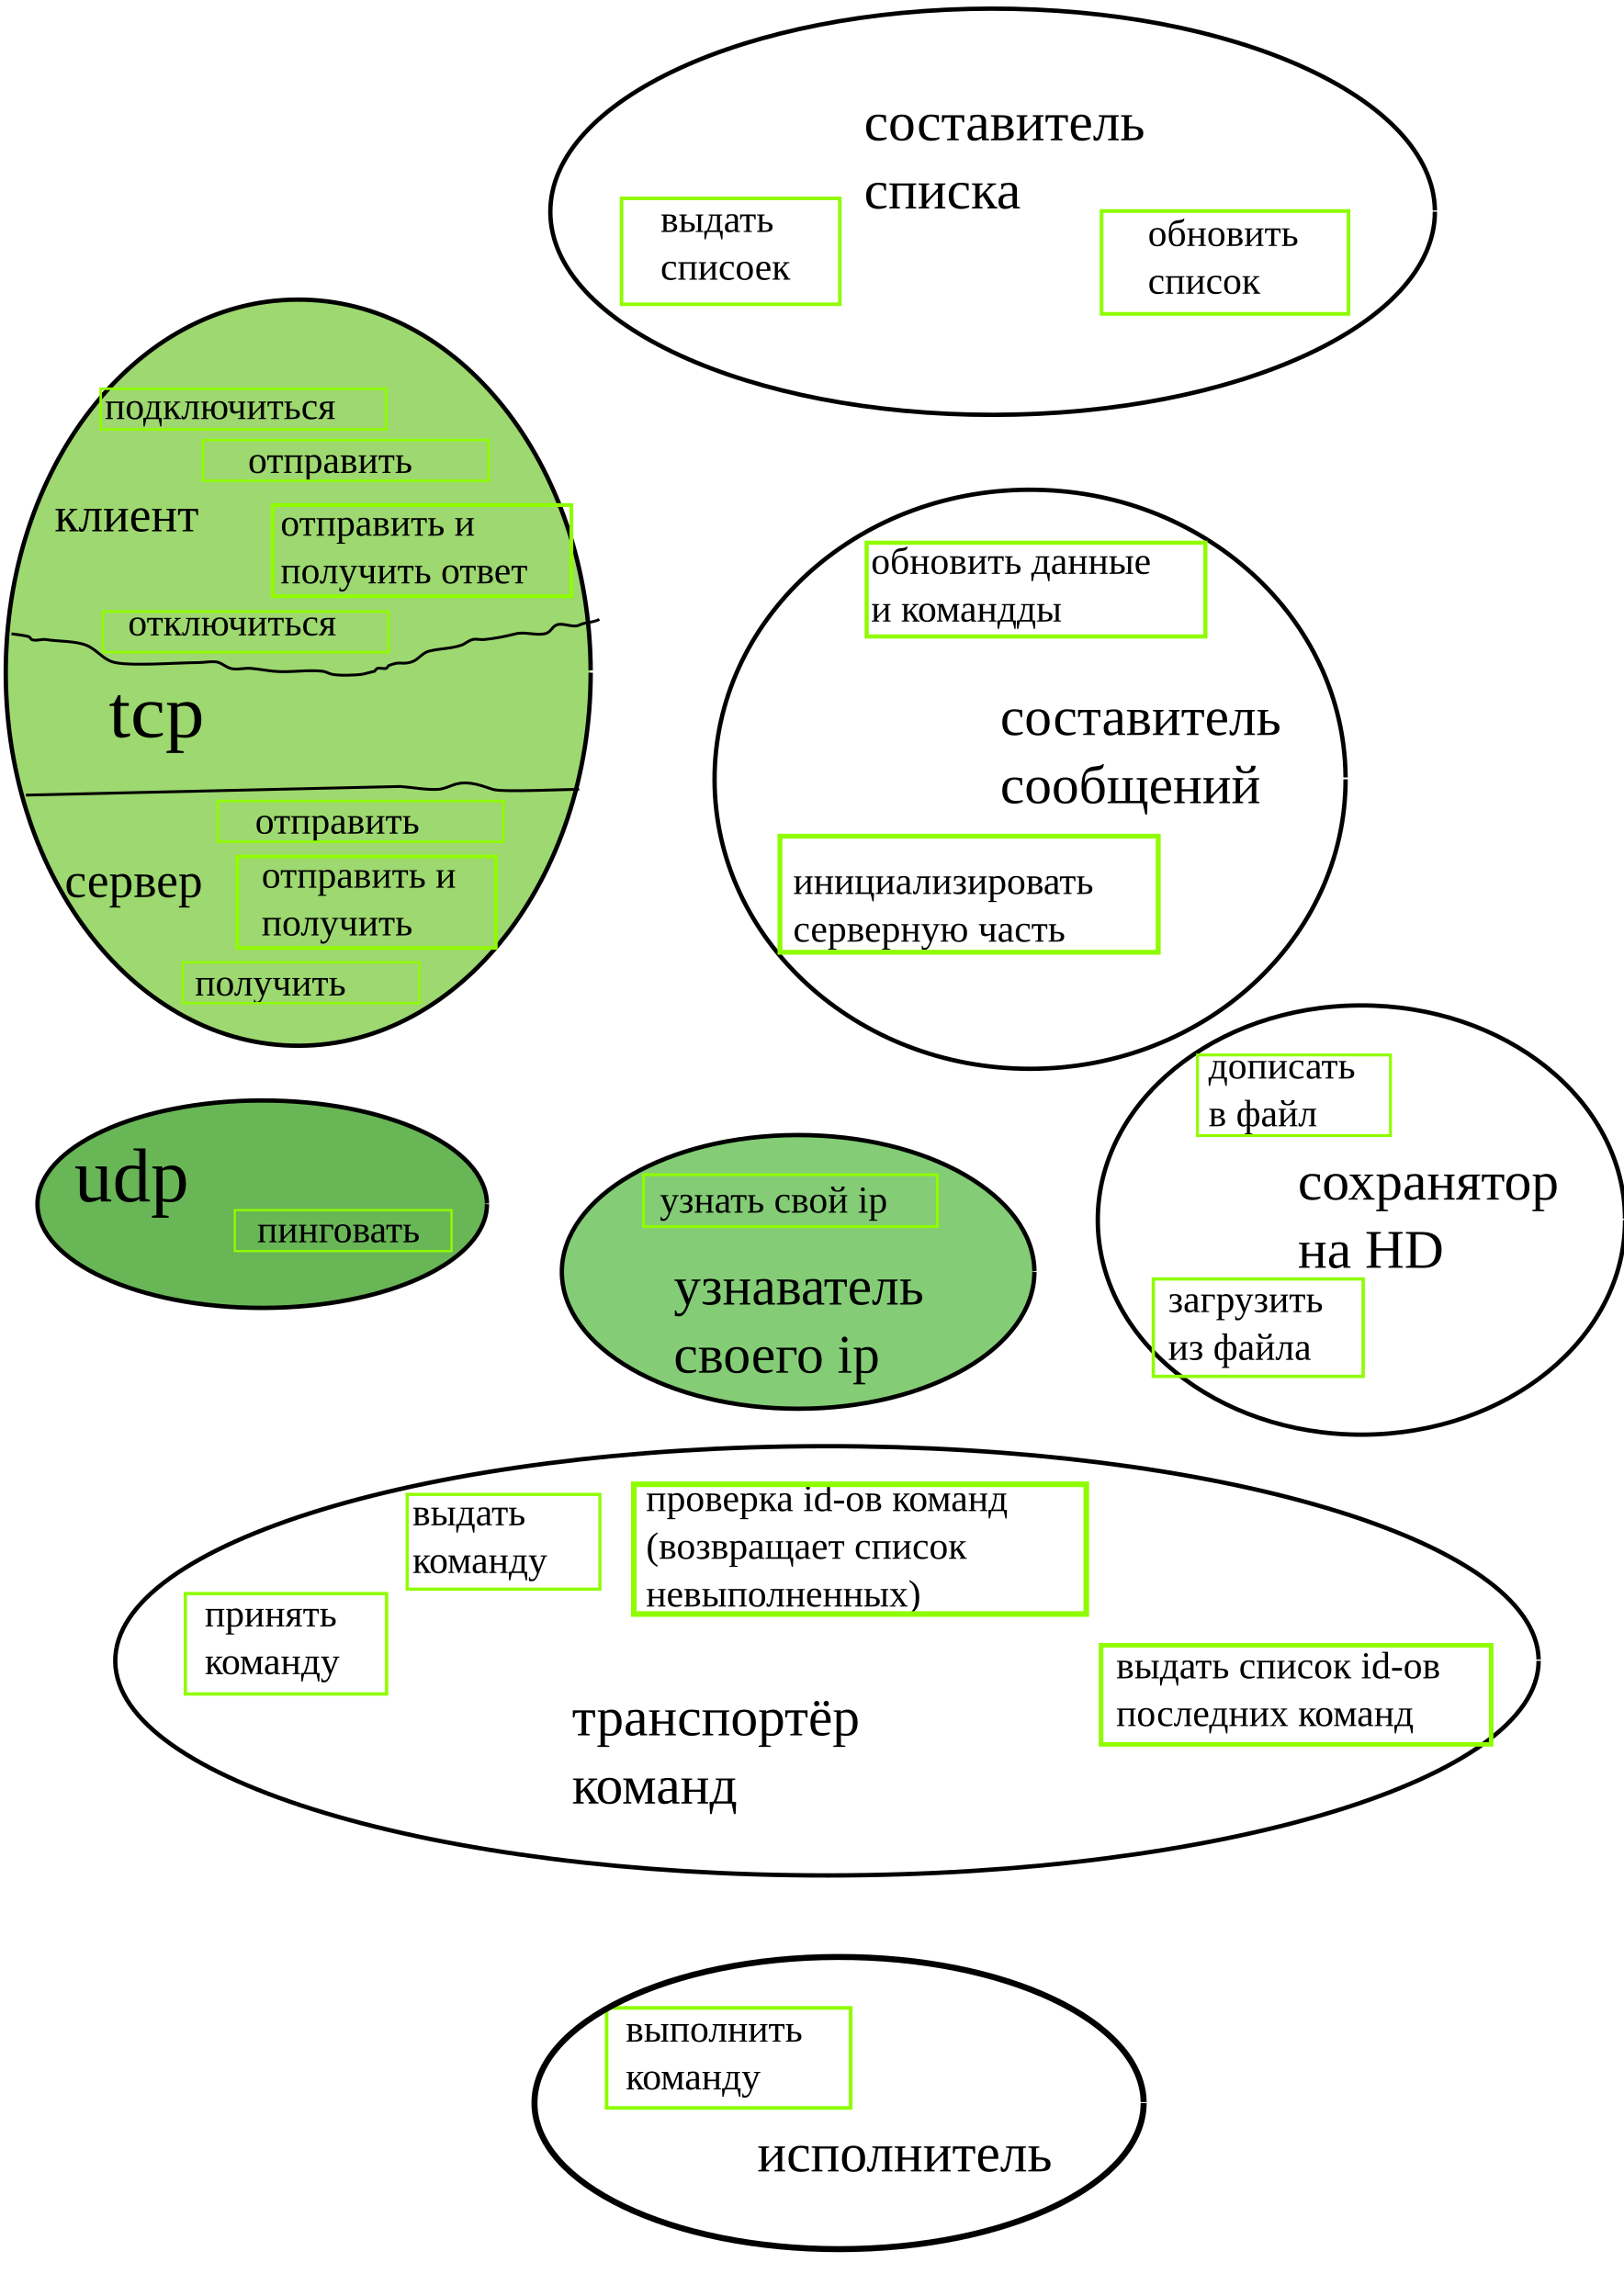
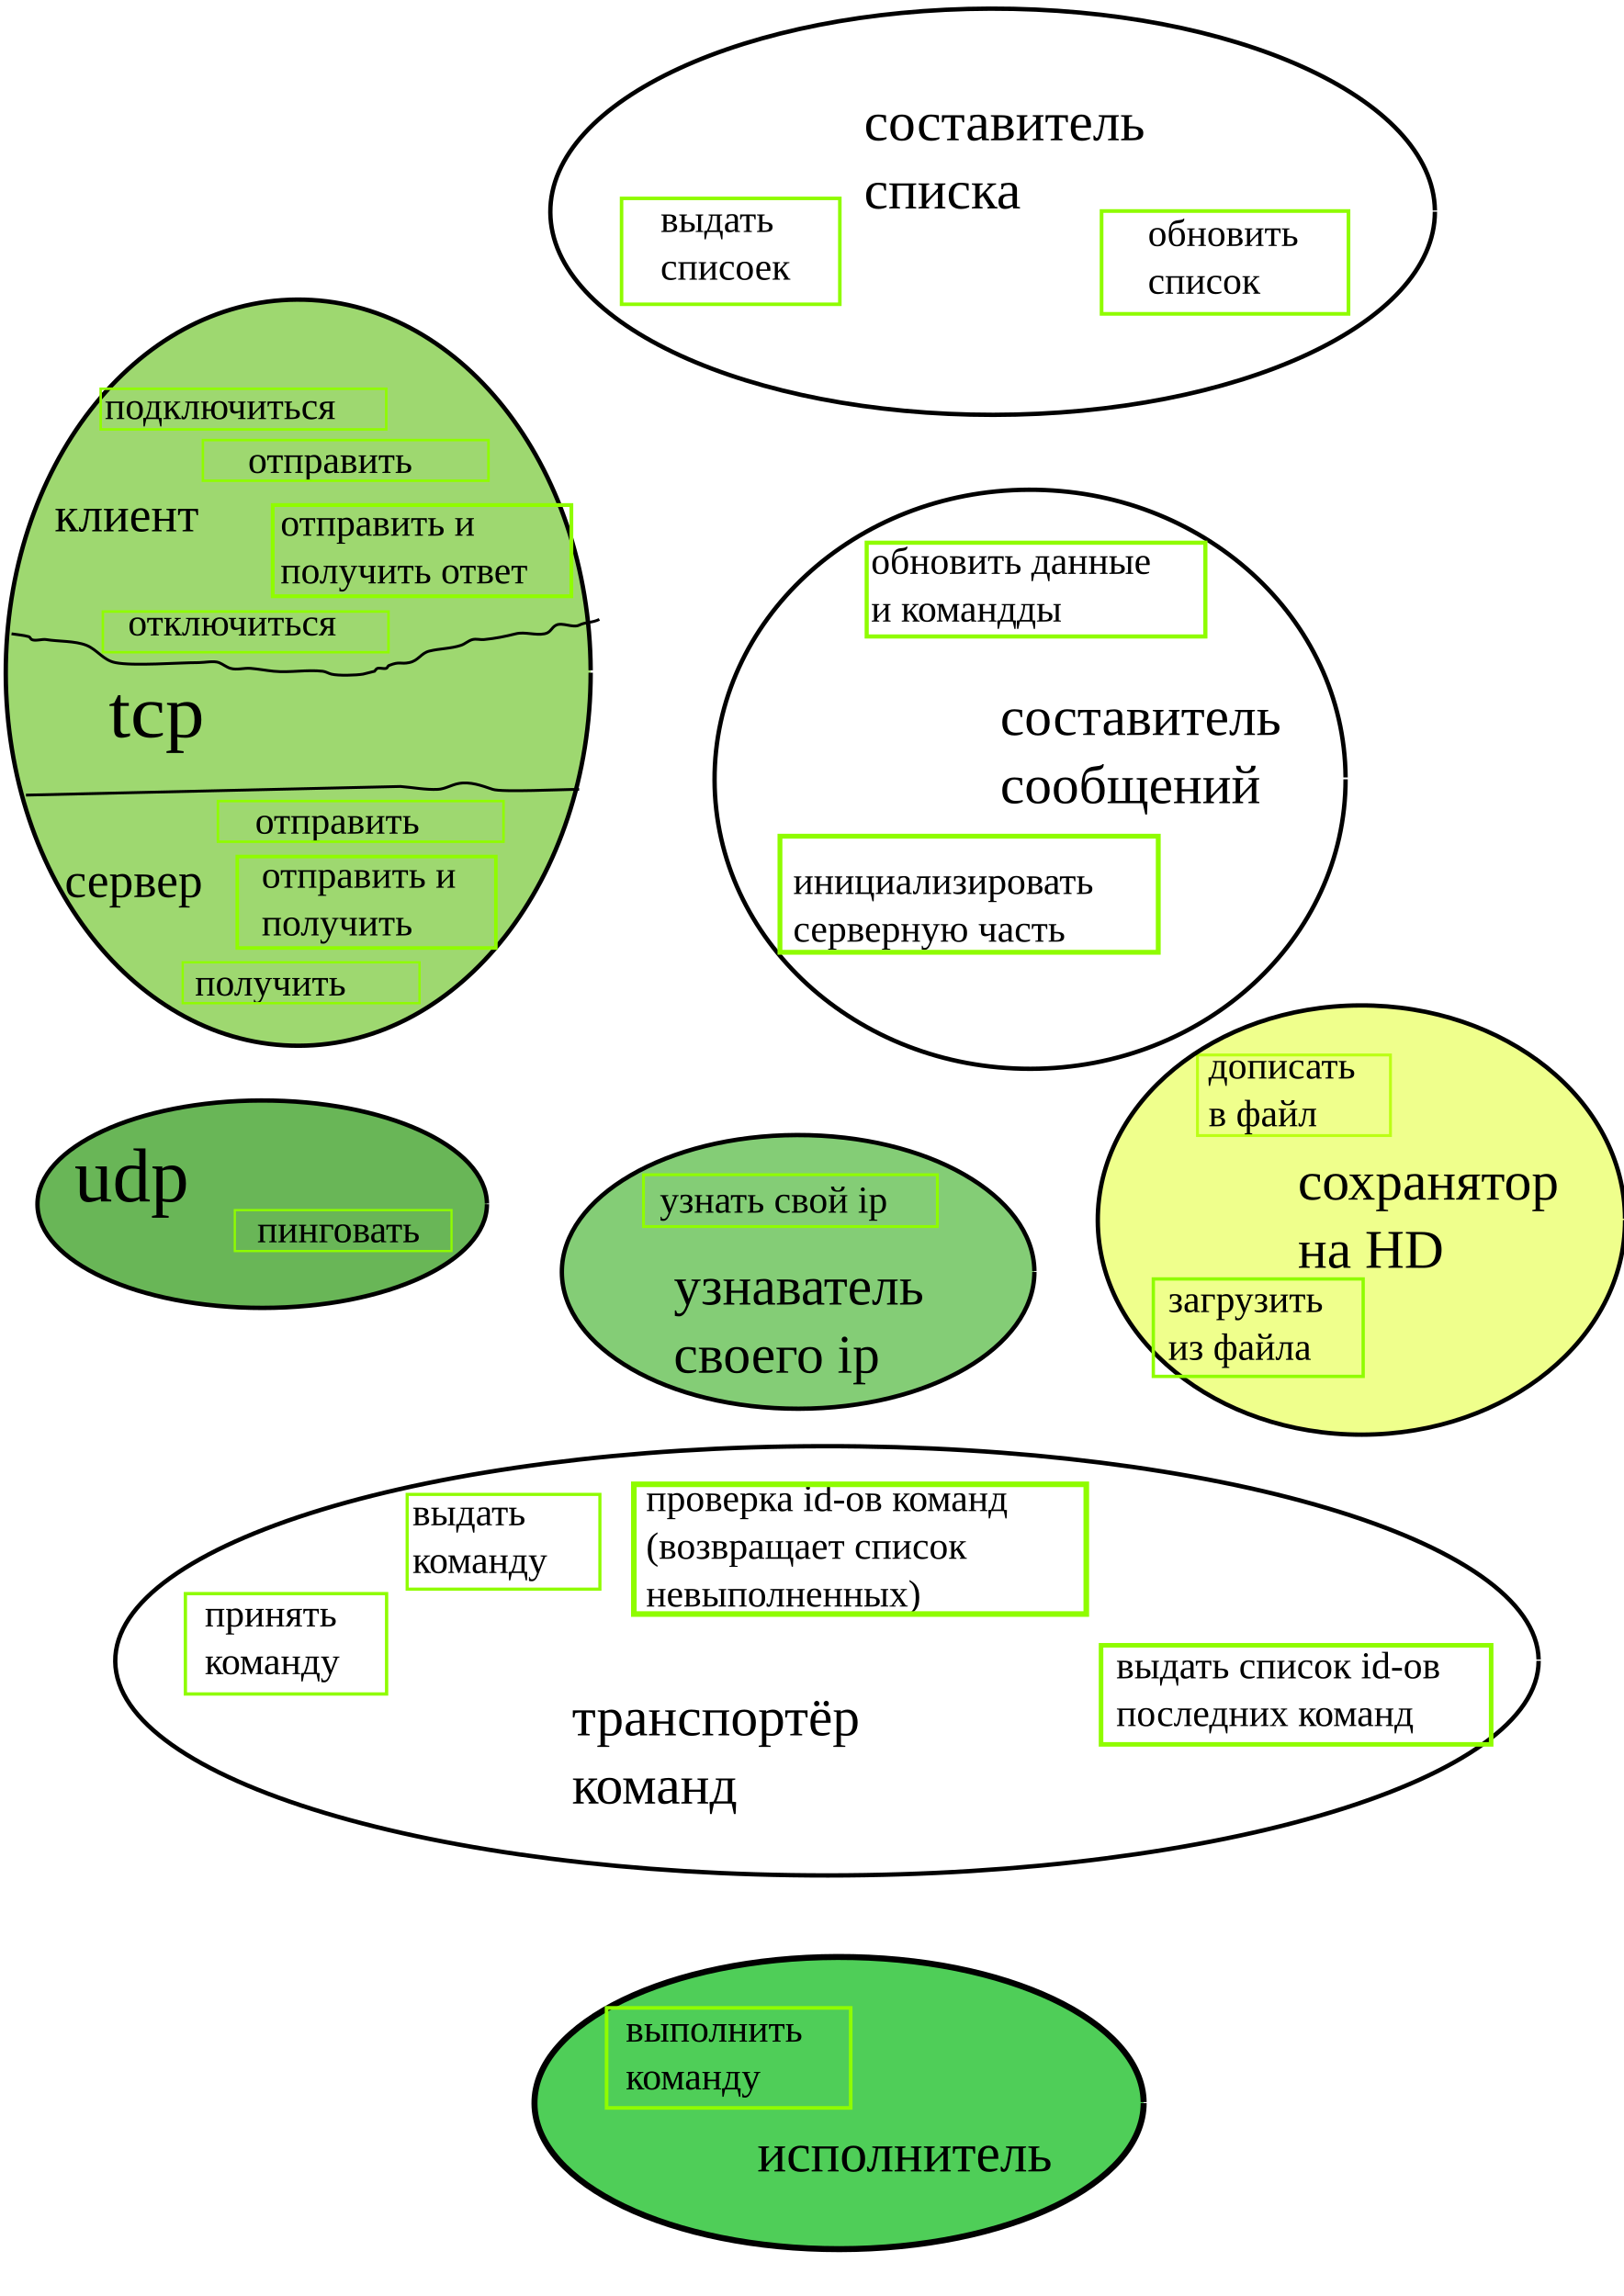
<svg xmlns="http://www.w3.org/2000/svg" width="210mm" height="297mm" viewBox="0 0 210 297" version="1.1" id="svg1">
  <defs id="defs1">
    <rect x="328.169" y="573.239" width="133.803" height="43.662" id="rect58" />
    <linearGradient id="swatch47">
      <stop style="stop-color:#000000;stop-opacity:1;" offset="0" id="stop47" />
    </linearGradient>
    <rect x="661.216" y="507.543" width="104.328" height="53.574" id="rect39" />
    <rect x="625.97" y="487.805" width="42.295" height="36.656" id="rect38" />
    <rect x="344.002" y="620.331" width="88.82" height="49.344" id="rect33" />
    <rect x="59.815" y="412.72" width="175.456" height="61.808" id="rect27" />
    <rect x="73.771" y="249.227" width="1.994" height="37.883" id="rect25" />
    <rect x="143.555" y="239.258" width="207.357" height="81.747" id="rect16" />
    <rect x="364.869" y="340.943" width="161.099" height="69.683" id="rect9" />
    <rect x="454.591" y="211.345" width="103.679" height="53.833" id="rect6" />
    <rect x="197.388" y="27.913" width="200.574" height="85.092" id="rect4" />
    <rect x="191.407" y="25.92" width="157.512" height="47.852" id="rect3" />
    <rect x="193.4" y="929.119" width="141.561" height="39.876" id="rect2" />
  </defs>
  <g id="layer1">
+     <rect style="fill:#00ff00;fill-opacity:0;fill-rule:evenodd;stroke:#8ffc00;stroke-width:0.374;stroke-dasharray:none;stroke-opacity:1" id="rect52-47" width="24.958" height="10.425" x="154.875" y="136.466" />
    <text xml:space="preserve" transform="scale(0.2645833)" id="text2" style="text-align:start;writing-mode:lr-tb;direction:ltr;white-space:pre;shape-inside:url(#rect2);fill:#000000;font-size:18.667px" />
    <path style="fill:#249409;fill-opacity:0.68;fill-rule:evenodd;stroke:#000000;stroke-width:0.565;stroke-dasharray:none;stroke-opacity:1" id="path49" d="M 62.978,155.769 A 29.067,13.415 0 0 1 33.957,169.184 29.067,13.415 0 0 1 4.845,155.811 29.067,13.415 0 0 1 33.773,142.353 29.067,13.415 0 0 1 62.978,155.684" />
    <text xml:space="preserve" transform="scale(0.2645833)" id="text3" style="font-size:18.667px;text-align:start;writing-mode:lr-tb;direction:ltr;white-space:pre;shape-inside:url(#rect3);fill:#000000" />
+     <path style="fill:#00b90e;fill-opacity:0.689;fill-rule:evenodd;stroke:#000000;stroke-width:0.781;stroke-dasharray:none;stroke-opacity:1" id="path49-6" d="m 147.913,272.043 a 39.393,18.897 0 0 1 -39.331,18.897 39.393,18.897 0 0 1 -39.456,-18.838 39.393,18.897 0 0 1 39.206,-18.957 39.393,18.897 0 0 1 39.58,18.777" />
    <text xml:space="preserve" transform="matrix(0.2645833,0,0,0.2645833,59.15391,4.028248)" id="text4" style="font-size:26.667px;text-align:start;writing-mode:lr-tb;direction:ltr;white-space:pre;shape-inside:url(#rect4);shape-padding:1.41;fill:#000000">
-       <tspan x="198.799" y="53.344" id="tspan2">составитель </tspan>
-       <tspan x="198.799" y="86.678" id="tspan3">списка</tspan>
+       <tspan x="198.799" y="53.344" id="tspan1">составитель </tspan>
+       <tspan x="198.799" y="86.678" id="tspan48">списка</tspan>
    </text>
    <text xml:space="preserve" style="font-size:4.939px;text-align:start;writing-mode:lr-tb;direction:ltr;text-anchor:start;white-space:pre;inline-size:29.287;fill:#000000;stroke-width:0.265" x="70.162" y="81.24" id="text5" transform="translate(15.2628,-51.23452)">
-       <tspan x="70.162" y="81.24" id="tspan4">выдать </tspan>
-       <tspan x="70.162" y="87.413" id="tspan5">списоек</tspan>
+       <tspan x="70.162" y="81.24" id="tspan49">выдать </tspan>
+       <tspan x="70.162" y="87.413" id="tspan50">списоек</tspan>
    </text>
    <path style="fill:#52b900;fill-opacity:0.56;fill-rule:evenodd;stroke:#000000;stroke-width:0.565;stroke-dasharray:none;stroke-opacity:1" id="path47" d="M 76.394,87.014 A 37.824,48.259 0 0 1 38.629,135.273 37.824,48.259 0 0 1 0.745,87.167 37.824,48.259 0 0 1 38.39,38.756 37.824,48.259 0 0 1 76.393,86.709" />
    <text xml:space="preserve" transform="matrix(0.2645833,0,0,0.2645833,32.82583,-1.492083)" id="text9" style="font-size:26.667px;text-align:start;writing-mode:lr-tb;direction:ltr;white-space:pre;shape-inside:url(#rect9);fill:#000000">
-       <tspan x="364.869" y="364.964" id="tspan6">составитель </tspan>
-       <tspan x="364.869" y="398.297" id="tspan7">сообщений </tspan>
+       <tspan x="364.869" y="364.964" id="tspan51">составитель </tspan>
+       <tspan x="364.869" y="398.297" id="tspan52">сообщений </tspan>
    </text>
    <text xml:space="preserve" style="font-size:9.878px;text-align:start;writing-mode:lr-tb;direction:ltr;text-anchor:start;fill:#000000;stroke-width:0.538" x="13.711" y="97.786" id="text7" transform="scale(1.025651,0.9749907)">
      <tspan style="font-size:9.878px;stroke-width:0.538" x="13.711" y="97.786" id="tspan8">tcp</tspan>
    </text>
    <text xml:space="preserve" transform="matrix(0.2645833,0,0,0.2645833,28.18409,-28.55068)" id="text6" style="font-size:18.667px;text-align:start;writing-mode:lr-tb;direction:ltr;white-space:pre;shape-inside:url(#rect6);fill:#000000">
-       <tspan x="454.59" y="228.16" id="tspan9">обновить </tspan>
-       <tspan x="454.59" y="251.493" id="tspan12">список</tspan>
+       <tspan x="454.59" y="228.16" id="tspan53">обновить </tspan>
+       <tspan x="454.59" y="251.493" id="tspan54">список</tspan>
    </text>
    <text xml:space="preserve" style="font-size:7.056px;text-align:start;writing-mode:lr-tb;direction:ltr;text-anchor:start;fill:#000000;stroke-width:0.265" x="73.976" y="224.474" id="text10">
      <tspan id="tspan10" style="font-size:7.056px;stroke-width:0.265" x="73.976" y="224.474">транспортёр</tspan>
      <tspan style="font-size:7.056px;stroke-width:0.265" x="73.976" y="233.294" id="tspan11">команд</tspan>
    </text>
    <text xml:space="preserve" style="font-size:7.056px;text-align:start;writing-mode:lr-tb;direction:ltr;text-anchor:start;fill:#000000;stroke-width:0.265" x="97.942" y="280.882" id="text12">
      <tspan style="font-size:7.056px;stroke-width:0.265" x="97.942" y="280.882" id="tspan13">исполнитель</tspan>
    </text>
    <text xml:space="preserve" style="font-size:9.878px;text-align:start;writing-mode:lr-tb;direction:ltr;text-anchor:start;fill:#000000;stroke-width:0.265" x="9.621" y="155.411" id="text14">
      <tspan id="tspan14" style="font-size:9.878px;stroke-width:0.265" x="9.621" y="155.411">udp</tspan>
    </text>
    <text xml:space="preserve" style="font-size:4.939px;text-align:start;writing-mode:lr-tb;direction:ltr;text-anchor:start;fill:#000000;stroke-width:0.265" x="33.26" y="160.693" id="text15">
      <tspan id="tspan15" style="stroke-width:0.265" x="33.26" y="160.693">пинговать</tspan>
    </text>
    <text xml:space="preserve" transform="matrix(0.2645833,0,0,0.2645833,-24.43192,-13.54577)" id="text16" style="font-size:18.667px;text-align:start;writing-mode:lr-tb;direction:ltr;white-space:pre;shape-inside:url(#rect16);fill:#000000;stroke-width:5.915;stroke-dasharray:none">
-       <tspan x="143.555" y="256.072" id="tspan16">подключиться</tspan>
+       <tspan x="143.555" y="256.072" id="tspan55">подключиться</tspan>
    </text>
+     <path style="fill:#e0ff28;fill-opacity:0.534;fill-rule:evenodd;stroke:#000000;stroke-width:0.565;stroke-dasharray:none;stroke-opacity:1" id="path51" d="m 210.176,157.818 a 34.098,27.763 0 0 1 -34.044,27.763 34.098,27.763 0 0 1 -34.152,-27.675 34.098,27.763 0 0 1 33.935,-27.85 34.098,27.763 0 0 1 34.259,27.586" />
    <text xml:space="preserve" style="font-size:4.939px;text-align:start;writing-mode:lr-tb;direction:ltr;text-anchor:start;fill:#000000;stroke-width:0.265" x="36.272" y="69.287" id="text17">
      <tspan id="tspan17" style="stroke-width:0.265" x="36.272" y="69.287">отправить и</tspan>
      <tspan style="stroke-width:0.265" x="36.272" y="75.461" id="tspan18">получить ответ</tspan>
    </text>
    <text xml:space="preserve" style="font-size:6.35px;text-align:start;writing-mode:lr-tb;direction:ltr;text-anchor:start;fill:#000000;stroke-width:0.265" x="7.065" y="68.723" id="text19">
      <tspan style="stroke-width:0.265" x="7.065" y="68.723" id="tspan24">клиент</tspan>
    </text>
    <text xml:space="preserve" transform="scale(0.2645833)" id="text25" style="fill:#000000;text-align:start;writing-mode:lr-tb;text-orientation:auto;direction:ltr;font-size:24px;white-space:pre;shape-inside:url(#rect25)" />
    <text xml:space="preserve" style="font-size:4.939px;text-align:start;writing-mode:lr-tb;direction:ltr;text-anchor:start;fill:#000000;stroke-width:0.265" x="16.556" y="82.192" id="text26">
      <tspan id="tspan26" style="stroke-width:0.265" x="16.556" y="82.192">отключиться</tspan>
    </text>
    <text xml:space="preserve" transform="matrix(0.2645833,0,0,0.2645833,-7.460416,1.119062)" id="text27" style="font-size:24px;text-align:start;writing-mode:lr-tb;direction:ltr;white-space:pre;shape-inside:url(#rect27);fill:#000000">
-       <tspan x="59.814" y="434.339" id="tspan19">сервер</tspan>
+       <tspan x="59.814" y="434.339" id="tspan56">сервер</tspan>
    </text>
    <text xml:space="preserve" style="font-size:4.939px;text-align:start;writing-mode:lr-tb;direction:ltr;text-anchor:start;fill:#000000;stroke-width:0.265" x="25.22" y="128.775" id="text28">
      <tspan style="stroke-width:0.265" x="25.22" y="128.775" id="tspan29">получить</tspan>
    </text>
    <text xml:space="preserve" style="font-size:4.939px;text-align:start;writing-mode:lr-tb;direction:ltr;text-anchor:start;fill:#000000;stroke-width:0.265" x="26.484" y="210.384" id="text32">
      <tspan id="tspan32" style="stroke-width:0.265" x="26.484" y="210.384">принять </tspan>
      <tspan style="stroke-width:0.265" x="26.484" y="216.557" id="tspan33">команду</tspan>
    </text>
    <text xml:space="preserve" transform="matrix(0.2645833,0,0,0.2645833,-37.6751,28.7226)" id="text33" style="font-size:18.667px;text-align:start;writing-mode:lr-tb;direction:ltr;white-space:pre;shape-inside:url(#rect33);fill:#000000">
-       <tspan x="344.002" y="637.144" id="tspan20">выдать </tspan>
-       <tspan x="344.002" y="660.478" id="tspan21">команду</tspan>
+       <tspan x="344.002" y="637.144" id="tspan57">выдать </tspan>
+       <tspan x="344.002" y="660.478" id="tspan58">команду</tspan>
    </text>
    <text xml:space="preserve" style="font-size:4.939px;text-align:start;writing-mode:lr-tb;direction:ltr;text-anchor:start;white-space:pre;inline-size:50.776;fill:#000000;stroke-width:0.265" x="163.383" y="182.034" id="text35" transform="translate(-19.02406,35.06396)">
-       <tspan x="163.383" y="182.034" id="tspan22">выдать список id-ов </tspan>
-       <tspan x="163.383" y="188.208" id="tspan23">последних команд</tspan>
+       <tspan x="163.383" y="182.034" id="tspan59">выдать список id-ов </tspan>
+       <tspan x="163.383" y="188.208" id="tspan60">последних команд</tspan>
    </text>
    <text xml:space="preserve" style="font-size:4.939px;text-align:start;writing-mode:lr-tb;direction:ltr;text-anchor:start;white-space:pre;inline-size:75.073;fill:#000000;stroke-width:0.265" x="145.478" y="148.462" id="text36" transform="translate(-61.92145,47.00062)">
-       <tspan x="145.478" y="148.462" id="tspan25">проверка id-ов команд </tspan>
-       <tspan x="145.478" y="154.636" id="tspan27">(возвращает список </tspan>
-       <tspan x="145.478" y="160.81" id="tspan28">невыполненных)</tspan>
+       <tspan x="145.478" y="148.462" id="tspan61">проверка id-ов команд </tspan>
+       <tspan x="145.478" y="154.636" id="tspan62">(возвращает список </tspan>
+       <tspan x="145.478" y="160.81" id="tspan63">невыполненных)</tspan>
    </text>
    <path style="fill:#5fbe4d;fill-opacity:0.767;fill-rule:evenodd;stroke:#000000;stroke-width:0.565;stroke-dasharray:none;stroke-opacity:1" id="path59" d="m 133.782,164.526 a 30.558,17.701 0 0 1 -30.509,17.701 30.558,17.701 0 0 1 -30.606,-17.645 30.558,17.701 0 0 1 30.412,-17.757 30.558,17.701 0 0 1 30.702,17.589" />
    <text xml:space="preserve" style="font-size:4.939px;text-align:start;writing-mode:lr-tb;direction:ltr;text-anchor:start;fill:#000000;stroke-width:0.265" x="80.928" y="264.102" id="text37">
      <tspan id="tspan37" style="font-size:4.939px;stroke-width:0.265" x="80.928" y="264.102">выполнить </tspan>
      <tspan style="font-size:4.939px;stroke-width:0.265" x="80.928" y="270.276" id="tspan38">команду</tspan>
    </text>
    <text xml:space="preserve" transform="scale(0.2645833)" id="text38" style="fill:#000000;text-align:start;writing-mode:lr-tb;text-orientation:auto;direction:ltr;font-size:26.667px;white-space:pre;shape-inside:url(#rect38)" />
    <text xml:space="preserve" style="font-size:7.056px;text-align:start;writing-mode:lr-tb;direction:ltr;text-anchor:start;white-space:pre;inline-size:43.372;fill:#000000;stroke-width:0.265" x="108.176" y="124.589" id="text42" transform="translate(59.68333,30.58771)">
-       <tspan x="108.176" y="124.589" id="tspan30">сохранятор </tspan>
-       <tspan x="108.176" y="133.408" id="tspan31">на HD</tspan>
+       <tspan x="108.176" y="124.589" id="tspan64">сохранятор </tspan>
+       <tspan x="108.176" y="133.408" id="tspan65">на HD</tspan>
    </text>
    <text xml:space="preserve" style="font-size:4.939px;text-align:start;writing-mode:lr-tb;direction:ltr;text-anchor:start;white-space:pre;inline-size:27.018;fill:#000000;stroke-width:0.265" x="91.39" y="142.121" id="text43" transform="translate(59.68333,27.60354)">
-       <tspan x="91.39" y="142.121" id="tspan34">загрузить </tspan>
-       <tspan x="91.39" y="148.295" id="tspan35">из файла</tspan>
+       <tspan x="91.39" y="142.121" id="tspan66">загрузить </tspan>
+       <tspan x="91.39" y="148.295" id="tspan67">из файла</tspan>
    </text>
    <text xml:space="preserve" style="font-size:4.939px;text-align:start;writing-mode:lr-tb;direction:ltr;text-anchor:start;white-space:pre;inline-size:24.054;fill:#000000;stroke-width:0.265" x="123.47" y="139.883" id="text44" transform="translate(32.82583,-0.3730207)">
-       <tspan x="123.47" y="139.883" id="tspan36">дописать </tspan>
-       <tspan x="123.47" y="146.056" id="tspan39">в файл</tspan>
+       <tspan x="123.47" y="139.883" id="tspan68">дописать </tspan>
+       <tspan x="123.47" y="146.056" id="tspan69">в файл</tspan>
    </text>
    <text xml:space="preserve" style="font-size:4.939px;text-align:start;writing-mode:lr-tb;direction:ltr;text-anchor:start;white-space:pre;inline-size:51.532;fill:#000000;stroke-width:0.265;stroke-dasharray:none" x="104.073" y="106.684" id="text45" transform="translate(-1.492084,8.952499)">
-       <tspan x="104.073" y="106.684" id="tspan40">инициализировать </tspan>
-       <tspan x="104.073" y="112.858" id="tspan41">серверную часть</tspan>
+       <tspan x="104.073" y="106.684" id="tspan70">инициализировать </tspan>
+       <tspan x="104.073" y="112.858" id="tspan71">серверную часть</tspan>
    </text>
    <text xml:space="preserve" style="font-size:4.939px;text-align:start;writing-mode:lr-tb;direction:ltr;text-anchor:start;white-space:pre;inline-size:43.753;fill:#000000;stroke-width:0.265" x="111.906" y="68.636" id="text46" transform="translate(0.7486195,5.593839)">
-       <tspan x="111.906" y="68.636" id="tspan42">обновить данные </tspan>
-       <tspan x="111.906" y="74.809" id="tspan43">и командды</tspan>
+       <tspan x="111.906" y="68.636" id="tspan72">обновить данные </tspan>
+       <tspan x="111.906" y="74.809" id="tspan73">и командды</tspan>
    </text>
    <text xml:space="preserve" style="font-size:4.939px;text-align:start;writing-mode:lr-tb;direction:ltr;text-anchor:start;fill:#000000;stroke-width:0.265" x="32.08" y="61.175" id="text47">
      <tspan id="tspan47" style="stroke-width:0.265" x="32.08" y="61.175">отправить</tspan>
    </text>
    <text xml:space="preserve" style="font-size:4.939px;text-align:start;writing-mode:lr-tb;direction:ltr;text-anchor:start;fill:#000000;stroke-width:0.265" x="33.836" y="114.83" id="text17-3">
      <tspan id="tspan17-5" style="stroke-width:0.265" x="33.836" y="114.83">отправить и</tspan>
      <tspan style="stroke-width:0.265" x="33.836" y="121.003" id="tspan18-6">получить</tspan>
    </text>
    <text xml:space="preserve" style="font-size:4.939px;text-align:start;writing-mode:lr-tb;direction:ltr;text-anchor:start;fill:#000000;stroke-width:0.265" x="32.996" y="107.836" id="text47-2">
      <tspan id="tspan47-9" style="stroke-width:0.265" x="32.996" y="107.836">отправить</tspan>
    </text>
    <path style="fill:#b9009e;fill-opacity:0;fill-rule:evenodd;stroke:#000000;stroke-width:0.565;stroke-dasharray:none;stroke-opacity:1" id="path48" d="m 198.996,214.834 a 92.045,27.763 0 0 1 -91.899,27.763 92.045,27.763 0 0 1 -92.191,-27.675 92.045,27.763 0 0 1 91.607,-27.85 92.045,27.763 0 0 1 92.481,27.586" />
    <rect style="fill:#00ff00;fill-opacity:0;fill-rule:evenodd;stroke:#8ffc00;stroke-width:0.727;stroke-dasharray:none;stroke-opacity:1" id="rect52-66" width="58.517" height="16.78" x="81.978" y="192.004" />
    <path style="fill:#b9009e;fill-opacity:0;fill-rule:evenodd;stroke:#000000;stroke-width:0.565;stroke-dasharray:none;stroke-opacity:1" id="path50" d="m 174.029,100.803 a 40.805,37.452 0 0 1 -40.741,37.452 40.805,37.452 0 0 1 -40.87,-37.333 40.805,37.452 0 0 1 40.611,-37.57 40.805,37.452 0 0 1 40.999,37.214" />
-     <path style="fill:#b9009e;fill-opacity:0;fill-rule:evenodd;stroke:#000000;stroke-width:0.565;stroke-dasharray:none;stroke-opacity:1" id="path51" d="m 210.176,157.818 a 34.098,27.763 0 0 1 -34.044,27.763 34.098,27.763 0 0 1 -34.152,-27.675 34.098,27.763 0 0 1 33.935,-27.85 34.098,27.763 0 0 1 34.259,27.586" />
    <path style="fill:#b9009e;fill-opacity:0;fill-rule:evenodd;stroke:#000000;stroke-width:0.565;stroke-dasharray:none;stroke-opacity:1" id="path52" d="M 185.581,27.39 A 57.202,26.272 0 0 1 128.469,53.662 57.202,26.272 0 0 1 71.177,27.473 57.202,26.272 0 0 1 128.107,1.118 57.202,26.272 0 0 1 185.58,27.223" />
    <rect style="fill:#00ff00;fill-opacity:0;fill-rule:evenodd;stroke:#8ffc00;stroke-width:0.323;stroke-dasharray:none;stroke-opacity:1" id="rect52" width="36.934" height="5.259" x="13.022" y="50.287" />
    <rect style="fill:#00ff00;fill-opacity:0;fill-rule:evenodd;stroke:#8ffc00;stroke-width:0.323;stroke-dasharray:none;stroke-opacity:1" id="rect52-9" width="36.934" height="5.259" x="26.24" y="56.928" />
    <rect style="fill:#00ff00;fill-opacity:0;fill-rule:evenodd;stroke:#8ffc00;stroke-width:0.495;stroke-dasharray:none;stroke-opacity:1" id="rect52-2" width="38.626" height="11.795" x="35.27" y="65.331" />
    <rect style="fill:#00ff00;fill-opacity:0;fill-rule:evenodd;stroke:#8ffc00;stroke-width:0.323;stroke-dasharray:none;stroke-opacity:1" id="rect52-92" width="36.934" height="5.259" x="13.305" y="79.108" />
    <rect style="fill:#00ff00;fill-opacity:0;fill-rule:evenodd;stroke:#8ffc00;stroke-width:0.323;stroke-dasharray:none;stroke-opacity:1" id="rect52-5" width="36.934" height="5.259" x="28.185" y="103.621" />
    <rect style="fill:#00ff00;fill-opacity:0;fill-rule:evenodd;stroke:#8ffc00;stroke-width:0.461;stroke-dasharray:none;stroke-opacity:1" id="rect52-97" width="33.442" height="11.828" x="30.688" y="110.8" />
    <rect style="fill:#00ff00;fill-opacity:0;fill-rule:evenodd;stroke:#8ffc00;stroke-width:0.295;stroke-dasharray:none;stroke-opacity:1" id="rect52-93" width="30.627" height="5.287" x="23.632" y="124.479" />
    <rect style="fill:#00ff00;fill-opacity:0;fill-rule:evenodd;stroke:#8ffc00;stroke-width:0.283;stroke-dasharray:none;stroke-opacity:1" id="rect52-8" width="28.031" height="5.299" x="30.367" y="156.533" />
    <rect style="fill:#00ff00;fill-opacity:0;fill-rule:evenodd;stroke:#8ffc00;stroke-width:0.535;stroke-dasharray:none;stroke-opacity:1" id="rect52-6" width="43.803" height="12.128" x="112.093" y="70.203" />
    <rect style="fill:#00ff00;fill-opacity:0;fill-rule:evenodd;stroke:#8ffc00;stroke-width:0.629;stroke-dasharray:none;stroke-opacity:1" id="rect52-20" width="48.926" height="15.015" x="100.875" y="108.168" />
    <rect style="fill:#00ff00;fill-opacity:0;fill-rule:evenodd;stroke:#8ffc00;stroke-width:0.456;stroke-dasharray:none;stroke-opacity:1" id="rect52-4" width="28.23" height="13.697" x="80.389" y="25.662" />
    <rect style="fill:#00ff00;fill-opacity:0;fill-rule:evenodd;stroke:#8ffc00;stroke-width:0.478;stroke-dasharray:none;stroke-opacity:1" id="rect52-937" width="31.935" height="13.302" x="142.469" y="27.297" />
-     <rect style="fill:#00ff00;fill-opacity:0;fill-rule:evenodd;stroke:#8ffc00;stroke-width:0.374;stroke-dasharray:none;stroke-opacity:1" id="rect52-47" width="24.958" height="10.425" x="154.875" y="136.466" />
    <rect style="fill:#00ff00;fill-opacity:0;fill-rule:evenodd;stroke:#8ffc00;stroke-width:0.429;stroke-dasharray:none;stroke-opacity:1" id="rect52-7" width="27.139" height="12.606" x="149.164" y="165.438" />
    <rect style="fill:#00ff00;fill-opacity:0;fill-rule:evenodd;stroke:#8ffc00;stroke-width:0.426;stroke-dasharray:none;stroke-opacity:1" id="rect52-43" width="26.024" height="12.981" x="23.977" y="206.145" />
    <rect style="fill:#00ff00;fill-opacity:0;fill-rule:evenodd;stroke:#8ffc00;stroke-width:0.406;stroke-dasharray:none;stroke-opacity:1" id="rect52-0" width="24.927" height="12.257" x="52.661" y="193.308" />
    <rect style="fill:#00ff00;fill-opacity:0;fill-rule:evenodd;stroke:#8ffc00;stroke-width:0.59;stroke-dasharray:none;stroke-opacity:1" id="rect52-48" width="50.456" height="12.818" x="142.402" y="212.826" />
    <path style="fill:#1a1a1a;fill-opacity:0;fill-rule:evenodd;stroke:#000000;stroke-width:0.365;stroke-dasharray:none;stroke-opacity:1" d="m 1.491,81.984 c 0.745,0.124 1.509,0.165 2.236,0.373 0.169,0.048 0.216,0.294 0.373,0.373 0.452,0.226 1.365,-0.083 1.863,0 1.595,0.266 3.73,0.15 5.217,0.745 1.398,0.559 2.164,1.924 3.727,2.236 2.375,0.475 8.079,0 10.807,0 0.7,0 1.964,-0.258 2.609,0 0.516,0.206 0.956,0.593 1.491,0.745 0.836,0.239 1.742,-0.072 2.609,0 0.998,0.083 1.985,0.273 2.981,0.373 2.09,0.209 4.247,-0.232 6.335,0 0.39,0.043 0.737,0.277 1.118,0.373 0.888,0.222 3.167,0.155 4.099,0 0.497,-0.124 0.994,-0.248 1.491,-0.373 0.124,-0.124 0.202,-0.33 0.373,-0.373 0.362,-0.09 0.756,0.09 1.118,0 0.17,-0.043 0.21,-0.307 0.373,-0.373 1.445,-0.578 1.416,-0.134 2.609,-0.373 1.223,-0.245 1.496,-1.212 2.609,-1.491 1.296,-0.324 2.796,-0.311 4.099,-0.745 0.527,-0.176 0.952,-0.611 1.491,-0.745 0.482,-0.121 0.996,0.049 1.491,0 1.499,-0.15 2.698,-0.395 4.099,-0.745 1.171,-0.293 2.54,0.237 3.727,0 0.831,-0.166 0.853,-0.799 1.491,-1.118 0.795,-0.397 2.186,0.397 2.981,0 0.844,-0.422 1.69,-0.286 2.609,-0.745" id="path55" />
    <path style="fill:#1a1a1a;fill-opacity:0;fill-rule:evenodd;stroke:#000000;stroke-width:0.365;stroke-dasharray:none;stroke-opacity:1" d="m 3.354,102.852 48.445,-1.118 c 1.615,0.124 3.227,0.454 4.844,0.373 0.903,-0.045 1.722,-0.568 2.609,-0.745 1.566,-0.313 3.077,0.28 4.472,0.745 1.198,0.399 9.033,0 11.18,0" id="path56" />
    <rect style="fill:#00ff00;fill-opacity:0;fill-rule:evenodd;stroke:#8ffc00;stroke-width:0.469;stroke-dasharray:none;stroke-opacity:1" id="rect52-72" width="31.572" height="12.939" x="78.451" y="259.731" />
-     <path style="fill:#b9009e;fill-opacity:0;fill-rule:evenodd;stroke:#000000;stroke-width:0.781;stroke-dasharray:none;stroke-opacity:1" id="path49-6" d="m 147.913,272.043 a 39.393,18.897 0 0 1 -39.331,18.897 39.393,18.897 0 0 1 -39.456,-18.838 39.393,18.897 0 0 1 39.206,-18.957 39.393,18.897 0 0 1 39.58,18.777" />
    <text xml:space="preserve" style="font-size:4.939px;text-align:start;writing-mode:lr-tb;direction:ltr;text-anchor:start;white-space:pre;inline-size:51.532;display:inline;fill:#000000;stroke-width:0.265;stroke-dasharray:none" x="104.073" y="106.684" id="text45-9" transform="translate(-18.7483,50.17905)">
-       <tspan x="104.073" y="106.684" id="tspan44">узнать свой ip</tspan>
+       <tspan x="104.073" y="106.684" id="tspan74">узнать свой ip</tspan>
    </text>
    <text xml:space="preserve" style="font-size:7.056px;text-align:start;writing-mode:lr-tb;direction:ltr;text-anchor:start;white-space:pre;inline-size:40.581;fill:#000000;stroke-width:0.265" x="82.28" y="164.651" id="text10-1" transform="translate(4.844484,4.099178)">
-       <tspan x="82.28" y="164.651" id="tspan45">узнаватель </tspan>
-       <tspan x="82.28" y="173.471" id="tspan46">своего ip</tspan>
+       <tspan x="82.28" y="164.651" id="tspan75">узнаватель </tspan>
+       <tspan x="82.28" y="173.471" id="tspan76">своего ip</tspan>
    </text>
    <rect style="fill:#00ff00;fill-opacity:0;fill-rule:evenodd;stroke:#8ffc00;stroke-width:0.37;stroke-dasharray:none;stroke-opacity:1" id="rect52-8-7" width="38.005" height="6.702" x="83.223" y="151.959" />
  </g>
</svg>
